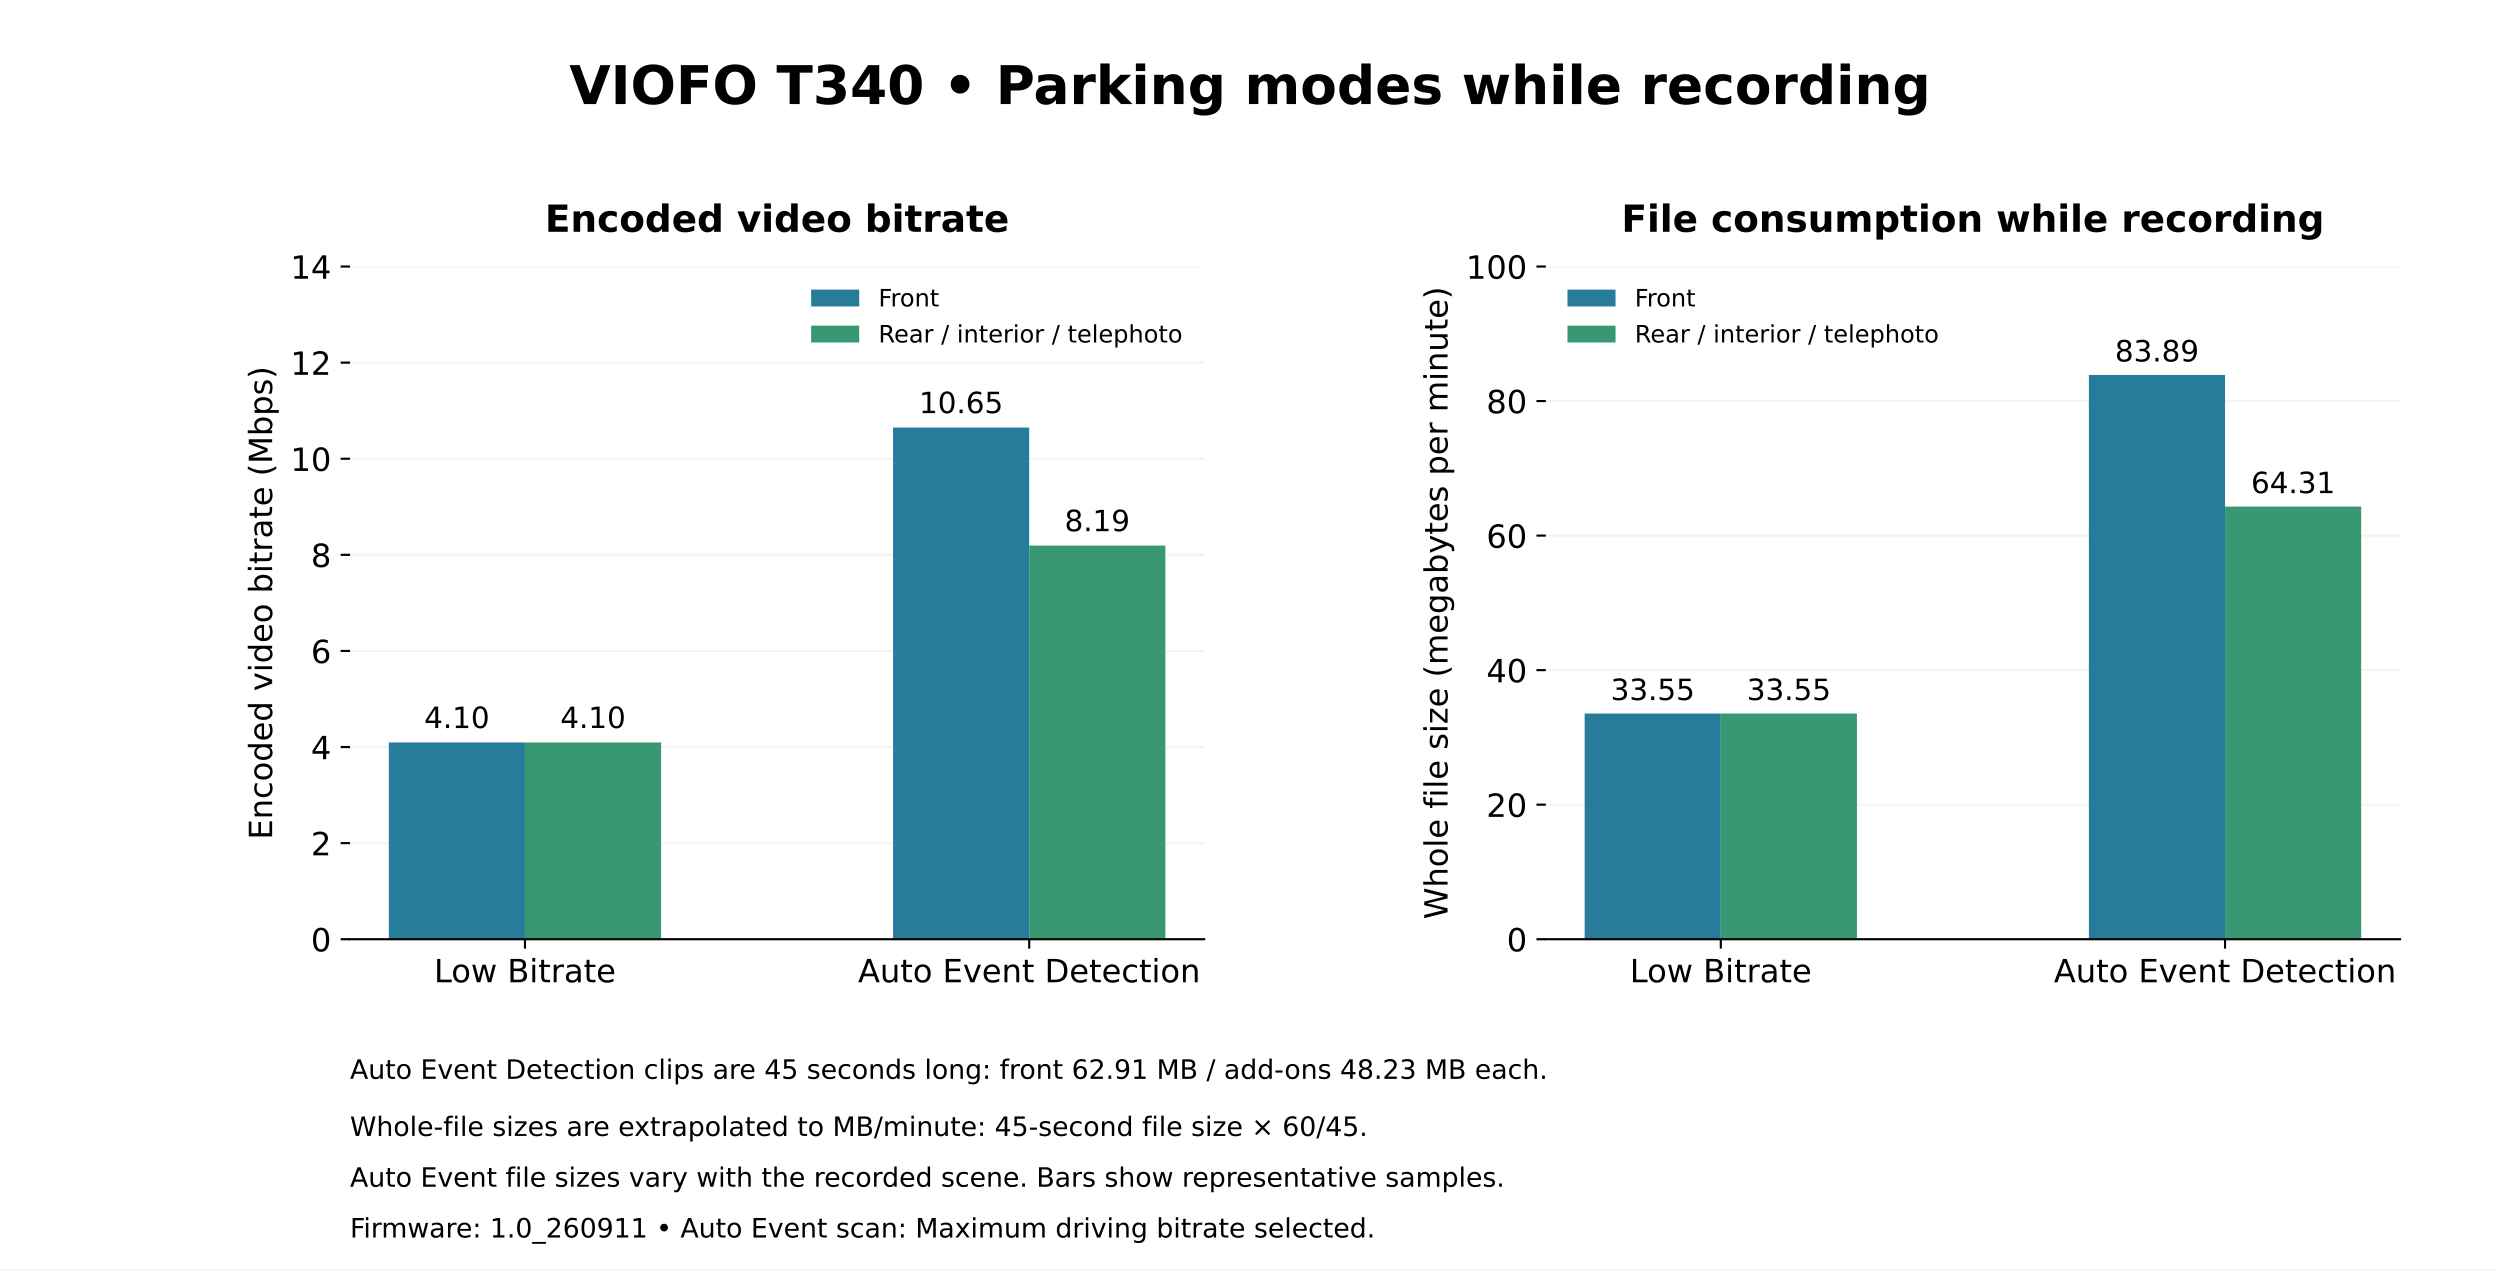
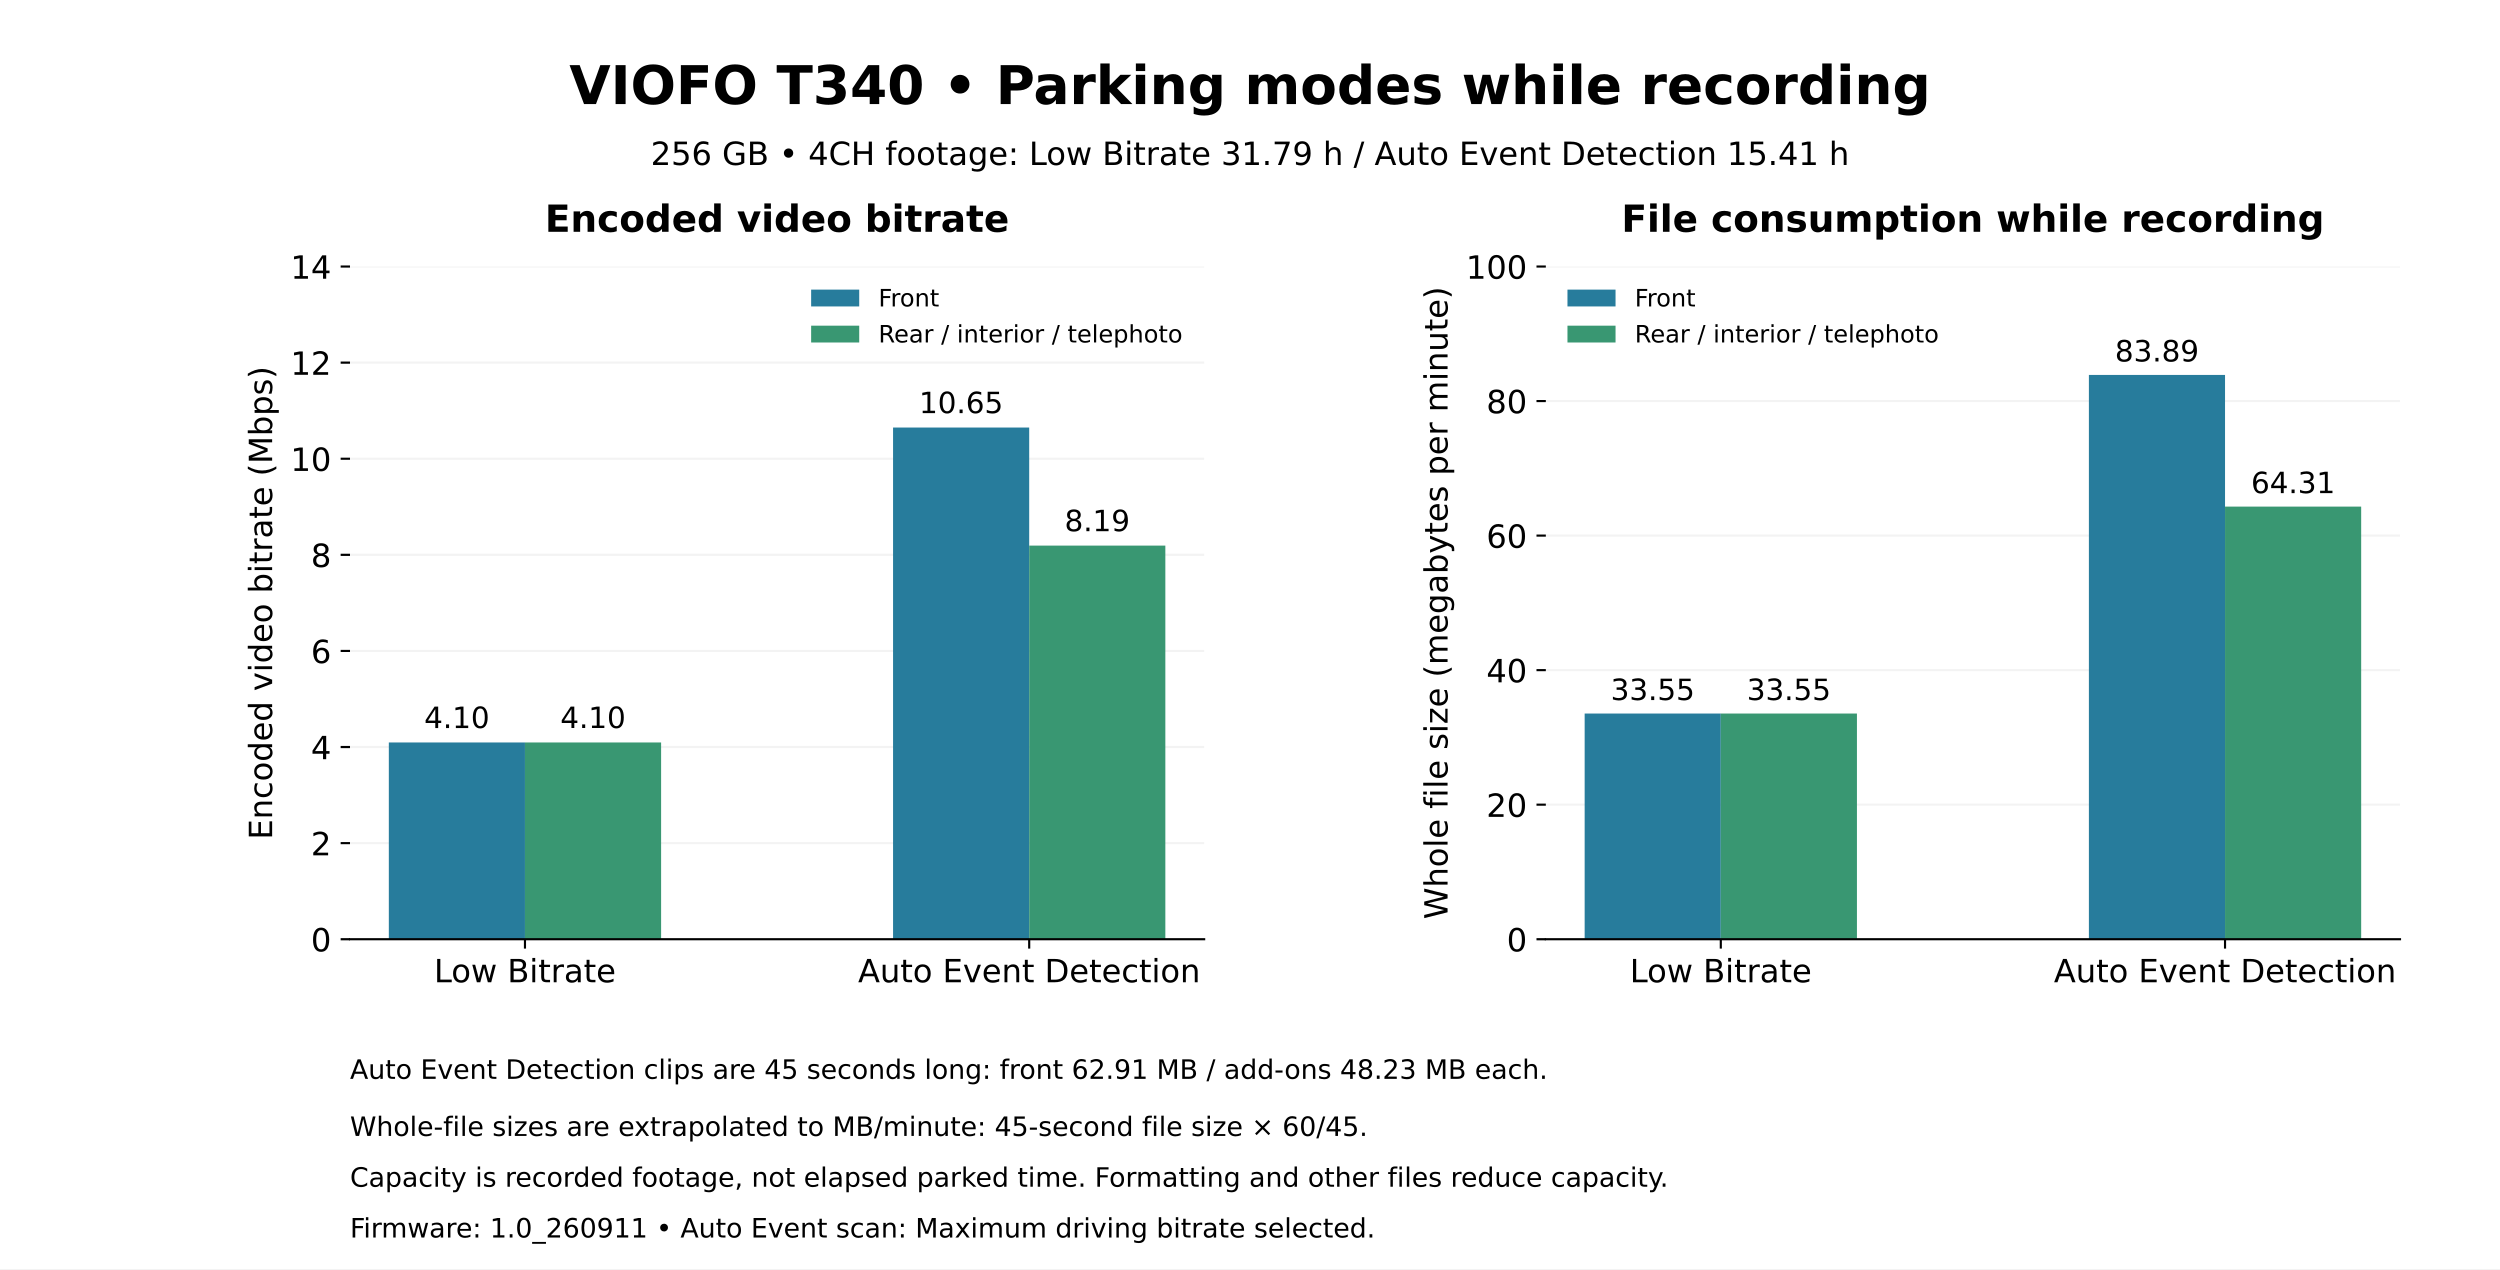
<svg xmlns="http://www.w3.org/2000/svg" xmlns:xlink="http://www.w3.org/1999/xlink" width="936pt" height="475.2pt" viewBox="0 0 936 475.2" version="1.1">
  <defs>
    <style type="text/css">*{stroke-linejoin: round; stroke-linecap: butt}</style>
  </defs>
  <g id="figure_1">
    <g id="patch_1">
      <path d="M 0 475.2 L 936 475.2 L 936 0 L 0 0 z " style="fill: #ffffff" />
    </g>
    <g id="axes_1">
      <g id="patch_2">
        <path d="M 131.04 351.648 L 450.84 351.648 L 450.84 99.792 L 131.04 99.792 z " style="fill: #ffffff" />
      </g>
      <g id="matplotlib.axis_1">
        <g id="xtick_1">
          <g id="line2d_1">
            <defs>
-               <path id="m949fce54ef" d="M 0 0 L 0 3.5 " style="stroke: #000000; stroke-width: 0.8" />
+               <path id="mcbac6d68e5" d="M 0 0 L 0 3.5 " style="stroke: #000000; stroke-width: 0.8" />
            </defs>
            <g>
-               <use xlink:href="#m949fce54ef" x="196.548" y="351.648" style="stroke: #000000; stroke-width: 0.8" />
+               <use xlink:href="#mcbac6d68e5" x="196.548" y="351.648" style="stroke: #000000; stroke-width: 0.8" />
            </g>
          </g>
          <g id="text_1">
            <text style="font-size: 12px; font-family: 'DejaVu Sans'; text-anchor: middle" x="196.548" y="367.766" transform="rotate(-0 196.548 367.7661)">Low Bitrate</text>
          </g>
        </g>
        <g id="xtick_2">
          <g id="line2d_2">
            <g>
-               <use xlink:href="#m949fce54ef" x="385.332" y="351.648" style="stroke: #000000; stroke-width: 0.8" />
+               <use xlink:href="#mcbac6d68e5" x="385.332" y="351.648" style="stroke: #000000; stroke-width: 0.8" />
            </g>
          </g>
          <g id="text_2">
            <text style="font-size: 12px; font-family: 'DejaVu Sans'; text-anchor: middle" x="385.332" y="367.766" transform="rotate(-0 385.332 367.7661)">Auto Event Detection</text>
          </g>
        </g>
      </g>
      <g id="matplotlib.axis_2">
        <g id="ytick_1">
          <g id="line2d_3">
-             <path d="M 131.04 351.648 L 450.84 351.648 " clip-path="url(#p7e1e3de38e)" style="fill: none; stroke: #b0b0b0; stroke-opacity: 0.16; stroke-width: 0.8; stroke-linecap: square" />
+             <path d="M 131.04 351.648 L 450.84 351.648 " clip-path="url(#pf97beb22a4)" style="fill: none; stroke: #b0b0b0; stroke-opacity: 0.16; stroke-width: 0.8; stroke-linecap: square" />
          </g>
          <g id="line2d_4">
            <defs>
-               <path id="m35cb81a60b" d="M 0 0 L -3.5 0 " style="stroke: #000000; stroke-width: 0.8" />
+               <path id="mc883464e22" d="M 0 0 L -3.5 0 " style="stroke: #000000; stroke-width: 0.8" />
            </defs>
            <g>
-               <use xlink:href="#m35cb81a60b" x="131.04" y="351.648" style="stroke: #000000; stroke-width: 0.8" />
+               <use xlink:href="#mc883464e22" x="131.04" y="351.648" style="stroke: #000000; stroke-width: 0.8" />
            </g>
          </g>
          <g id="text_3">
            <text style="font-size: 12px; font-family: 'DejaVu Sans'; text-anchor: end" x="124.04" y="356.207" transform="rotate(-0 124.04 356.2066)">0</text>
          </g>
        </g>
        <g id="ytick_2">
          <g id="line2d_5">
-             <path d="M 131.04 315.669 L 450.84 315.669 " clip-path="url(#p7e1e3de38e)" style="fill: none; stroke: #b0b0b0; stroke-opacity: 0.16; stroke-width: 0.8; stroke-linecap: square" />
+             <path d="M 131.04 315.669 L 450.84 315.669 " clip-path="url(#pf97beb22a4)" style="fill: none; stroke: #b0b0b0; stroke-opacity: 0.16; stroke-width: 0.8; stroke-linecap: square" />
          </g>
          <g id="line2d_6">
            <g>
-               <use xlink:href="#m35cb81a60b" x="131.04" y="315.669" style="stroke: #000000; stroke-width: 0.8" />
+               <use xlink:href="#mc883464e22" x="131.04" y="315.669" style="stroke: #000000; stroke-width: 0.8" />
            </g>
          </g>
          <g id="text_4">
            <text style="font-size: 12px; font-family: 'DejaVu Sans'; text-anchor: end" x="124.04" y="320.227" transform="rotate(-0 124.04 320.2272)">2</text>
          </g>
        </g>
        <g id="ytick_3">
          <g id="line2d_7">
-             <path d="M 131.04 279.689 L 450.84 279.689 " clip-path="url(#p7e1e3de38e)" style="fill: none; stroke: #b0b0b0; stroke-opacity: 0.16; stroke-width: 0.8; stroke-linecap: square" />
+             <path d="M 131.04 279.689 L 450.84 279.689 " clip-path="url(#pf97beb22a4)" style="fill: none; stroke: #b0b0b0; stroke-opacity: 0.16; stroke-width: 0.8; stroke-linecap: square" />
          </g>
          <g id="line2d_8">
            <g>
-               <use xlink:href="#m35cb81a60b" x="131.04" y="279.689" style="stroke: #000000; stroke-width: 0.8" />
+               <use xlink:href="#mc883464e22" x="131.04" y="279.689" style="stroke: #000000; stroke-width: 0.8" />
            </g>
          </g>
          <g id="text_5">
            <text style="font-size: 12px; font-family: 'DejaVu Sans'; text-anchor: end" x="124.04" y="284.248" transform="rotate(-0 124.04 284.2477)">4</text>
          </g>
        </g>
        <g id="ytick_4">
          <g id="line2d_9">
-             <path d="M 131.04 243.71 L 450.84 243.71 " clip-path="url(#p7e1e3de38e)" style="fill: none; stroke: #b0b0b0; stroke-opacity: 0.16; stroke-width: 0.8; stroke-linecap: square" />
+             <path d="M 131.04 243.71 L 450.84 243.71 " clip-path="url(#pf97beb22a4)" style="fill: none; stroke: #b0b0b0; stroke-opacity: 0.16; stroke-width: 0.8; stroke-linecap: square" />
          </g>
          <g id="line2d_10">
            <g>
-               <use xlink:href="#m35cb81a60b" x="131.04" y="243.71" style="stroke: #000000; stroke-width: 0.8" />
+               <use xlink:href="#mc883464e22" x="131.04" y="243.71" style="stroke: #000000; stroke-width: 0.8" />
            </g>
          </g>
          <g id="text_6">
            <text style="font-size: 12px; font-family: 'DejaVu Sans'; text-anchor: end" x="124.04" y="248.268" transform="rotate(-0 124.04 248.2683)">6</text>
          </g>
        </g>
        <g id="ytick_5">
          <g id="line2d_11">
-             <path d="M 131.04 207.73 L 450.84 207.73 " clip-path="url(#p7e1e3de38e)" style="fill: none; stroke: #b0b0b0; stroke-opacity: 0.16; stroke-width: 0.8; stroke-linecap: square" />
+             <path d="M 131.04 207.73 L 450.84 207.73 " clip-path="url(#pf97beb22a4)" style="fill: none; stroke: #b0b0b0; stroke-opacity: 0.16; stroke-width: 0.8; stroke-linecap: square" />
          </g>
          <g id="line2d_12">
            <g>
-               <use xlink:href="#m35cb81a60b" x="131.04" y="207.73" style="stroke: #000000; stroke-width: 0.8" />
+               <use xlink:href="#mc883464e22" x="131.04" y="207.73" style="stroke: #000000; stroke-width: 0.8" />
            </g>
          </g>
          <g id="text_7">
            <text style="font-size: 12px; font-family: 'DejaVu Sans'; text-anchor: end" x="124.04" y="212.289" transform="rotate(-0 124.04 212.2889)">8</text>
          </g>
        </g>
        <g id="ytick_6">
          <g id="line2d_13">
-             <path d="M 131.04 171.751 L 450.84 171.751 " clip-path="url(#p7e1e3de38e)" style="fill: none; stroke: #b0b0b0; stroke-opacity: 0.16; stroke-width: 0.8; stroke-linecap: square" />
+             <path d="M 131.04 171.751 L 450.84 171.751 " clip-path="url(#pf97beb22a4)" style="fill: none; stroke: #b0b0b0; stroke-opacity: 0.16; stroke-width: 0.8; stroke-linecap: square" />
          </g>
          <g id="line2d_14">
            <g>
-               <use xlink:href="#m35cb81a60b" x="131.04" y="171.751" style="stroke: #000000; stroke-width: 0.8" />
+               <use xlink:href="#mc883464e22" x="131.04" y="171.751" style="stroke: #000000; stroke-width: 0.8" />
            </g>
          </g>
          <g id="text_8">
            <text style="font-size: 12px; font-family: 'DejaVu Sans'; text-anchor: end" x="124.04" y="176.309" transform="rotate(-0 124.04 176.3095)">10</text>
          </g>
        </g>
        <g id="ytick_7">
          <g id="line2d_15">
-             <path d="M 131.04 135.771 L 450.84 135.771 " clip-path="url(#p7e1e3de38e)" style="fill: none; stroke: #b0b0b0; stroke-opacity: 0.16; stroke-width: 0.8; stroke-linecap: square" />
+             <path d="M 131.04 135.771 L 450.84 135.771 " clip-path="url(#pf97beb22a4)" style="fill: none; stroke: #b0b0b0; stroke-opacity: 0.16; stroke-width: 0.8; stroke-linecap: square" />
          </g>
          <g id="line2d_16">
            <g>
-               <use xlink:href="#m35cb81a60b" x="131.04" y="135.771" style="stroke: #000000; stroke-width: 0.8" />
+               <use xlink:href="#mc883464e22" x="131.04" y="135.771" style="stroke: #000000; stroke-width: 0.8" />
            </g>
          </g>
          <g id="text_9">
            <text style="font-size: 12px; font-family: 'DejaVu Sans'; text-anchor: end" x="124.04" y="140.33" transform="rotate(-0 124.04 140.33)">12</text>
          </g>
        </g>
        <g id="ytick_8">
          <g id="line2d_17">
-             <path d="M 131.04 99.792 L 450.84 99.792 " clip-path="url(#p7e1e3de38e)" style="fill: none; stroke: #b0b0b0; stroke-opacity: 0.16; stroke-width: 0.8; stroke-linecap: square" />
+             <path d="M 131.04 99.792 L 450.84 99.792 " clip-path="url(#pf97beb22a4)" style="fill: none; stroke: #b0b0b0; stroke-opacity: 0.16; stroke-width: 0.8; stroke-linecap: square" />
          </g>
          <g id="line2d_18">
            <g>
-               <use xlink:href="#m35cb81a60b" x="131.04" y="99.792" style="stroke: #000000; stroke-width: 0.8" />
+               <use xlink:href="#mc883464e22" x="131.04" y="99.792" style="stroke: #000000; stroke-width: 0.8" />
            </g>
          </g>
          <g id="text_10">
            <text style="font-size: 12px; font-family: 'DejaVu Sans'; text-anchor: end" x="124.04" y="104.351" transform="rotate(-0 124.04 104.3506)">14</text>
          </g>
        </g>
        <g id="text_11">
          <text style="font-size: 12px; font-family: 'DejaVu Sans'; text-anchor: middle" x="101.887" y="225.72" transform="rotate(-90 101.8872 225.72)">Encoded video bitrate (Mbps)</text>
        </g>
      </g>
      <g id="patch_3">
-         <path d="M 145.576 351.648 L 196.548 351.648 L 196.548 277.976 L 145.576 277.976 z " clip-path="url(#p7e1e3de38e)" style="fill: #277c9c" />
+         <path d="M 145.576 351.648 L 196.548 351.648 L 196.548 277.976 L 145.576 277.976 z " clip-path="url(#pf97beb22a4)" style="fill: #277c9c" />
      </g>
      <g id="patch_4">
-         <path d="M 334.36 351.648 L 385.332 351.648 L 385.332 160.08 L 334.36 160.08 z " clip-path="url(#p7e1e3de38e)" style="fill: #277c9c" />
+         <path d="M 334.36 351.648 L 385.332 351.648 L 385.332 160.08 L 334.36 160.08 z " clip-path="url(#pf97beb22a4)" style="fill: #277c9c" />
      </g>
      <g id="patch_5">
-         <path d="M 196.548 351.648 L 247.52 351.648 L 247.52 277.972 L 196.548 277.972 z " clip-path="url(#p7e1e3de38e)" style="fill: #399772" />
+         <path d="M 196.548 351.648 L 247.52 351.648 L 247.52 277.972 L 196.548 277.972 z " clip-path="url(#pf97beb22a4)" style="fill: #399772" />
      </g>
      <g id="patch_6">
-         <path d="M 385.332 351.648 L 436.304 351.648 L 436.304 204.281 L 385.332 204.281 z " clip-path="url(#p7e1e3de38e)" style="fill: #399772" />
+         <path d="M 385.332 351.648 L 436.304 351.648 L 436.304 204.281 L 385.332 204.281 z " clip-path="url(#pf97beb22a4)" style="fill: #399772" />
      </g>
      <g id="patch_7">
        <path d="M 131.04 351.648 L 450.84 351.648 " style="fill: none; stroke: #000000; stroke-width: 0.8; stroke-linejoin: miter; stroke-linecap: square" />
      </g>
      <g id="text_12">
        <text style="font-size: 11px; font-family: 'DejaVu Sans'; text-anchor: middle" x="171.062" y="272.579" transform="rotate(-0 171.0622 272.5795)">4.10</text>
      </g>
      <g id="text_13">
        <text style="font-size: 11px; font-family: 'DejaVu Sans'; text-anchor: middle" x="359.846" y="154.683" transform="rotate(-0 359.8461 154.6829)">10.65</text>
      </g>
      <g id="text_14">
        <text style="font-size: 11px; font-family: 'DejaVu Sans'; text-anchor: middle" x="222.034" y="272.575" transform="rotate(-0 222.0339 272.5748)">4.10</text>
      </g>
      <g id="text_15">
        <text style="font-size: 11px; font-family: 'DejaVu Sans'; text-anchor: middle" x="410.818" y="198.884" transform="rotate(-0 410.8178 198.8843)">8.19</text>
      </g>
      <g id="text_16">
        <text style="font-weight: 700; font-size: 14px; font-family: 'DejaVu Sans'; text-anchor: middle" x="290.94" y="86.792" transform="rotate(-0 290.94 86.792)">Encoded video bitrate</text>
      </g>
      <g id="legend_1">
        <g id="patch_8">
          <path d="M 303.691 114.731 L 321.691 114.731 L 321.691 108.431 L 303.691 108.431 z " style="fill: #277c9c" />
        </g>
        <g id="text_17">
          <text style="font-size: 9px; font-family: 'DejaVu Sans'; text-anchor: start" x="328.891" y="114.731" transform="rotate(-0 328.8914 114.7306)">Front</text>
        </g>
        <g id="patch_9">
          <path d="M 303.691 128.231 L 321.691 128.231 L 321.691 121.931 L 303.691 121.931 z " style="fill: #399772" />
        </g>
        <g id="text_18">
          <text style="font-size: 9px; font-family: 'DejaVu Sans'; text-anchor: start" x="328.891" y="128.231" transform="rotate(-0 328.8914 128.2313)">Rear / interior / telephoto</text>
        </g>
      </g>
    </g>
    <g id="axes_2">
      <g id="patch_10">
        <path d="M 578.76 351.648 L 898.56 351.648 L 898.56 99.792 L 578.76 99.792 z " style="fill: #ffffff" />
      </g>
      <g id="matplotlib.axis_3">
        <g id="xtick_3">
          <g id="line2d_19">
            <g>
-               <use xlink:href="#m949fce54ef" x="644.268" y="351.648" style="stroke: #000000; stroke-width: 0.8" />
+               <use xlink:href="#mcbac6d68e5" x="644.268" y="351.648" style="stroke: #000000; stroke-width: 0.8" />
            </g>
          </g>
          <g id="text_19">
            <text style="font-size: 12px; font-family: 'DejaVu Sans'; text-anchor: middle" x="644.268" y="367.766" transform="rotate(-0 644.268 367.7661)">Low Bitrate</text>
          </g>
        </g>
        <g id="xtick_4">
          <g id="line2d_20">
            <g>
-               <use xlink:href="#m949fce54ef" x="833.052" y="351.648" style="stroke: #000000; stroke-width: 0.8" />
+               <use xlink:href="#mcbac6d68e5" x="833.052" y="351.648" style="stroke: #000000; stroke-width: 0.8" />
            </g>
          </g>
          <g id="text_20">
            <text style="font-size: 12px; font-family: 'DejaVu Sans'; text-anchor: middle" x="833.052" y="367.766" transform="rotate(-0 833.052 367.7661)">Auto Event Detection</text>
          </g>
        </g>
      </g>
      <g id="matplotlib.axis_4">
        <g id="ytick_9">
          <g id="line2d_21">
-             <path d="M 578.76 351.648 L 898.56 351.648 " clip-path="url(#p153d488b76)" style="fill: none; stroke: #b0b0b0; stroke-opacity: 0.16; stroke-width: 0.8; stroke-linecap: square" />
+             <path d="M 578.76 351.648 L 898.56 351.648 " clip-path="url(#pdf608f1ff4)" style="fill: none; stroke: #b0b0b0; stroke-opacity: 0.16; stroke-width: 0.8; stroke-linecap: square" />
          </g>
          <g id="line2d_22">
            <g>
-               <use xlink:href="#m35cb81a60b" x="578.76" y="351.648" style="stroke: #000000; stroke-width: 0.8" />
+               <use xlink:href="#mc883464e22" x="578.76" y="351.648" style="stroke: #000000; stroke-width: 0.8" />
            </g>
          </g>
          <g id="text_21">
            <text style="font-size: 12px; font-family: 'DejaVu Sans'; text-anchor: end" x="571.76" y="356.207" transform="rotate(-0 571.76 356.2066)">0</text>
          </g>
        </g>
        <g id="ytick_10">
          <g id="line2d_23">
-             <path d="M 578.76 301.277 L 898.56 301.277 " clip-path="url(#p153d488b76)" style="fill: none; stroke: #b0b0b0; stroke-opacity: 0.16; stroke-width: 0.8; stroke-linecap: square" />
+             <path d="M 578.76 301.277 L 898.56 301.277 " clip-path="url(#pdf608f1ff4)" style="fill: none; stroke: #b0b0b0; stroke-opacity: 0.16; stroke-width: 0.8; stroke-linecap: square" />
          </g>
          <g id="line2d_24">
            <g>
-               <use xlink:href="#m35cb81a60b" x="578.76" y="301.277" style="stroke: #000000; stroke-width: 0.8" />
+               <use xlink:href="#mc883464e22" x="578.76" y="301.277" style="stroke: #000000; stroke-width: 0.8" />
            </g>
          </g>
          <g id="text_22">
            <text style="font-size: 12px; font-family: 'DejaVu Sans'; text-anchor: end" x="571.76" y="305.835" transform="rotate(-0 571.76 305.8354)">20</text>
          </g>
        </g>
        <g id="ytick_11">
          <g id="line2d_25">
-             <path d="M 578.76 250.906 L 898.56 250.906 " clip-path="url(#p153d488b76)" style="fill: none; stroke: #b0b0b0; stroke-opacity: 0.16; stroke-width: 0.8; stroke-linecap: square" />
+             <path d="M 578.76 250.906 L 898.56 250.906 " clip-path="url(#pdf608f1ff4)" style="fill: none; stroke: #b0b0b0; stroke-opacity: 0.16; stroke-width: 0.8; stroke-linecap: square" />
          </g>
          <g id="line2d_26">
            <g>
-               <use xlink:href="#m35cb81a60b" x="578.76" y="250.906" style="stroke: #000000; stroke-width: 0.8" />
+               <use xlink:href="#mc883464e22" x="578.76" y="250.906" style="stroke: #000000; stroke-width: 0.8" />
            </g>
          </g>
          <g id="text_23">
            <text style="font-size: 12px; font-family: 'DejaVu Sans'; text-anchor: end" x="571.76" y="255.464" transform="rotate(-0 571.76 255.4642)">40</text>
          </g>
        </g>
        <g id="ytick_12">
          <g id="line2d_27">
-             <path d="M 578.76 200.534 L 898.56 200.534 " clip-path="url(#p153d488b76)" style="fill: none; stroke: #b0b0b0; stroke-opacity: 0.16; stroke-width: 0.8; stroke-linecap: square" />
+             <path d="M 578.76 200.534 L 898.56 200.534 " clip-path="url(#pdf608f1ff4)" style="fill: none; stroke: #b0b0b0; stroke-opacity: 0.16; stroke-width: 0.8; stroke-linecap: square" />
          </g>
          <g id="line2d_28">
            <g>
-               <use xlink:href="#m35cb81a60b" x="578.76" y="200.534" style="stroke: #000000; stroke-width: 0.8" />
+               <use xlink:href="#mc883464e22" x="578.76" y="200.534" style="stroke: #000000; stroke-width: 0.8" />
            </g>
          </g>
          <g id="text_24">
            <text style="font-size: 12px; font-family: 'DejaVu Sans'; text-anchor: end" x="571.76" y="205.093" transform="rotate(-0 571.76 205.093)">60</text>
          </g>
        </g>
        <g id="ytick_13">
          <g id="line2d_29">
-             <path d="M 578.76 150.163 L 898.56 150.163 " clip-path="url(#p153d488b76)" style="fill: none; stroke: #b0b0b0; stroke-opacity: 0.16; stroke-width: 0.8; stroke-linecap: square" />
+             <path d="M 578.76 150.163 L 898.56 150.163 " clip-path="url(#pdf608f1ff4)" style="fill: none; stroke: #b0b0b0; stroke-opacity: 0.16; stroke-width: 0.8; stroke-linecap: square" />
          </g>
          <g id="line2d_30">
            <g>
-               <use xlink:href="#m35cb81a60b" x="578.76" y="150.163" style="stroke: #000000; stroke-width: 0.8" />
+               <use xlink:href="#mc883464e22" x="578.76" y="150.163" style="stroke: #000000; stroke-width: 0.8" />
            </g>
          </g>
          <g id="text_25">
            <text style="font-size: 12px; font-family: 'DejaVu Sans'; text-anchor: end" x="571.76" y="154.722" transform="rotate(-0 571.76 154.7218)">80</text>
          </g>
        </g>
        <g id="ytick_14">
          <g id="line2d_31">
-             <path d="M 578.76 99.792 L 898.56 99.792 " clip-path="url(#p153d488b76)" style="fill: none; stroke: #b0b0b0; stroke-opacity: 0.16; stroke-width: 0.8; stroke-linecap: square" />
+             <path d="M 578.76 99.792 L 898.56 99.792 " clip-path="url(#pdf608f1ff4)" style="fill: none; stroke: #b0b0b0; stroke-opacity: 0.16; stroke-width: 0.8; stroke-linecap: square" />
          </g>
          <g id="line2d_32">
            <g>
-               <use xlink:href="#m35cb81a60b" x="578.76" y="99.792" style="stroke: #000000; stroke-width: 0.8" />
+               <use xlink:href="#mc883464e22" x="578.76" y="99.792" style="stroke: #000000; stroke-width: 0.8" />
            </g>
          </g>
          <g id="text_26">
            <text style="font-size: 12px; font-family: 'DejaVu Sans'; text-anchor: end" x="571.76" y="104.351" transform="rotate(-0 571.76 104.3506)">100</text>
          </g>
        </g>
        <g id="text_27">
          <text style="font-size: 12px; font-family: 'DejaVu Sans'; text-anchor: middle" x="541.972" y="225.72" transform="rotate(-90 541.9722 225.72)">Whole file size (megabytes per minute)</text>
        </g>
      </g>
      <g id="patch_11">
-         <path d="M 593.296 351.648 L 644.268 351.648 L 644.268 267.139 L 593.296 267.139 z " clip-path="url(#p153d488b76)" style="fill: #277c9c" />
+         <path d="M 593.296 351.648 L 644.268 351.648 L 644.268 267.139 L 593.296 267.139 z " clip-path="url(#pdf608f1ff4)" style="fill: #277c9c" />
      </g>
      <g id="patch_12">
-         <path d="M 782.08 351.648 L 833.052 351.648 L 833.052 140.376 L 782.08 140.376 z " clip-path="url(#p153d488b76)" style="fill: #277c9c" />
+         <path d="M 782.08 351.648 L 833.052 351.648 L 833.052 140.376 L 782.08 140.376 z " clip-path="url(#pdf608f1ff4)" style="fill: #277c9c" />
      </g>
      <g id="patch_13">
-         <path d="M 644.268 351.648 L 695.24 351.648 L 695.24 267.139 L 644.268 267.139 z " clip-path="url(#p153d488b76)" style="fill: #399772" />
+         <path d="M 644.268 351.648 L 695.24 351.648 L 695.24 267.139 L 644.268 267.139 z " clip-path="url(#pdf608f1ff4)" style="fill: #399772" />
      </g>
      <g id="patch_14">
-         <path d="M 833.052 351.648 L 884.024 351.648 L 884.024 189.673 L 833.052 189.673 z " clip-path="url(#p153d488b76)" style="fill: #399772" />
+         <path d="M 833.052 351.648 L 884.024 351.648 L 884.024 189.673 L 833.052 189.673 z " clip-path="url(#pdf608f1ff4)" style="fill: #399772" />
      </g>
      <g id="patch_15">
        <path d="M 578.76 351.648 L 898.56 351.648 " style="fill: none; stroke: #000000; stroke-width: 0.8; stroke-linejoin: miter; stroke-linecap: square" />
      </g>
      <g id="text_28">
        <text style="font-size: 11px; font-family: 'DejaVu Sans'; text-anchor: middle" x="618.782" y="262.102" transform="rotate(-0 618.7822 262.102)">33.55</text>
      </g>
      <g id="text_29">
        <text style="font-size: 11px; font-family: 'DejaVu Sans'; text-anchor: middle" x="807.566" y="135.339" transform="rotate(-0 807.5661 135.3388)">83.89</text>
      </g>
      <g id="text_30">
        <text style="font-size: 11px; font-family: 'DejaVu Sans'; text-anchor: middle" x="669.754" y="262.102" transform="rotate(-0 669.7539 262.102)">33.55</text>
      </g>
      <g id="text_31">
        <text style="font-size: 11px; font-family: 'DejaVu Sans'; text-anchor: middle" x="858.538" y="184.636" transform="rotate(-0 858.5378 184.6356)">64.31</text>
      </g>
      <g id="text_32">
        <text style="font-weight: 700; font-size: 14px; font-family: 'DejaVu Sans'; text-anchor: middle" x="738.66" y="86.792" transform="rotate(-0 738.66 86.792)">File consumption while recording</text>
      </g>
      <g id="legend_2">
        <g id="patch_16">
          <path d="M 586.86 114.731 L 604.86 114.731 L 604.86 108.431 L 586.86 108.431 z " style="fill: #277c9c" />
        </g>
        <g id="text_33">
          <text style="font-size: 9px; font-family: 'DejaVu Sans'; text-anchor: start" x="612.06" y="114.731" transform="rotate(-0 612.06 114.7306)">Front</text>
        </g>
        <g id="patch_17">
          <path d="M 586.86 128.231 L 604.86 128.231 L 604.86 121.931 L 586.86 121.931 z " style="fill: #399772" />
        </g>
        <g id="text_34">
          <text style="font-size: 9px; font-family: 'DejaVu Sans'; text-anchor: start" x="612.06" y="128.231" transform="rotate(-0 612.06 128.2313)">Rear / interior / telephoto</text>
        </g>
      </g>
    </g>
    <g id="text_35">
      <text style="font-weight: 700; font-size: 20px; font-family: 'DejaVu Sans'; text-anchor: middle" x="468" y="38.957" transform="rotate(-0 468 38.95687)">VIOFO T340 • Parking modes while recording</text>
    </g>
    <g id="text_36">
+       <text style="font-size: 12px; font-family: 'DejaVu Sans'; text-anchor: middle" x="468" y="61.776" transform="rotate(-0 468 61.776)">256 GB • 4CH footage: Low Bitrate 31.79 h / Auto Event Detection 15.41 h</text>
+     </g>
+     <g id="text_37">
      <text style="font-size: 10px; font-family: 'DejaVu Sans'; text-anchor: start" x="131.04" y="403.92" transform="rotate(-0 131.04 403.92)">Auto Event Detection clips are 45 seconds long: front 62.91 MB / add-ons 48.23 MB each.</text>
    </g>
-     <g id="text_37">
+     <g id="text_38">
      <text style="font-size: 10px; font-family: 'DejaVu Sans'; text-anchor: start" x="131.04" y="425.304" transform="rotate(-0 131.04 425.304)">Whole-file sizes are extrapolated to MB/minute: 45-second file size × 60/45.</text>
    </g>
-     <g id="text_38">
-       <text style="font-size: 10px; font-family: 'DejaVu Sans'; text-anchor: start" x="131.04" y="444.312" transform="rotate(-0 131.04 444.312)">Auto Event file sizes vary with the recorded scene. Bars show representative samples.</text>
-     </g>
    <g id="text_39">
+       <text style="font-size: 10px; font-family: 'DejaVu Sans'; text-anchor: start" x="131.04" y="444.312" transform="rotate(-0 131.04 444.312)">Capacity is recorded footage, not elapsed parked time. Formatting and other files reduce capacity.</text>
+     </g>
+     <g id="text_40">
      <text style="font-size: 10px; font-family: 'DejaVu Sans'; text-anchor: start" x="131.04" y="463.32" transform="rotate(-0 131.04 463.32)">Firmware: 1.0_260911 • Auto Event scan: Maximum driving bitrate selected.</text>
    </g>
  </g>
  <defs>
-     <clipPath id="p7e1e3de38e">
+     <clipPath id="pf97beb22a4">
      <rect x="131.04" y="99.792" width="319.8" height="251.856" />
    </clipPath>
-     <clipPath id="p153d488b76">
+     <clipPath id="pdf608f1ff4">
      <rect x="578.76" y="99.792" width="319.8" height="251.856" />
    </clipPath>
  </defs>
</svg>
